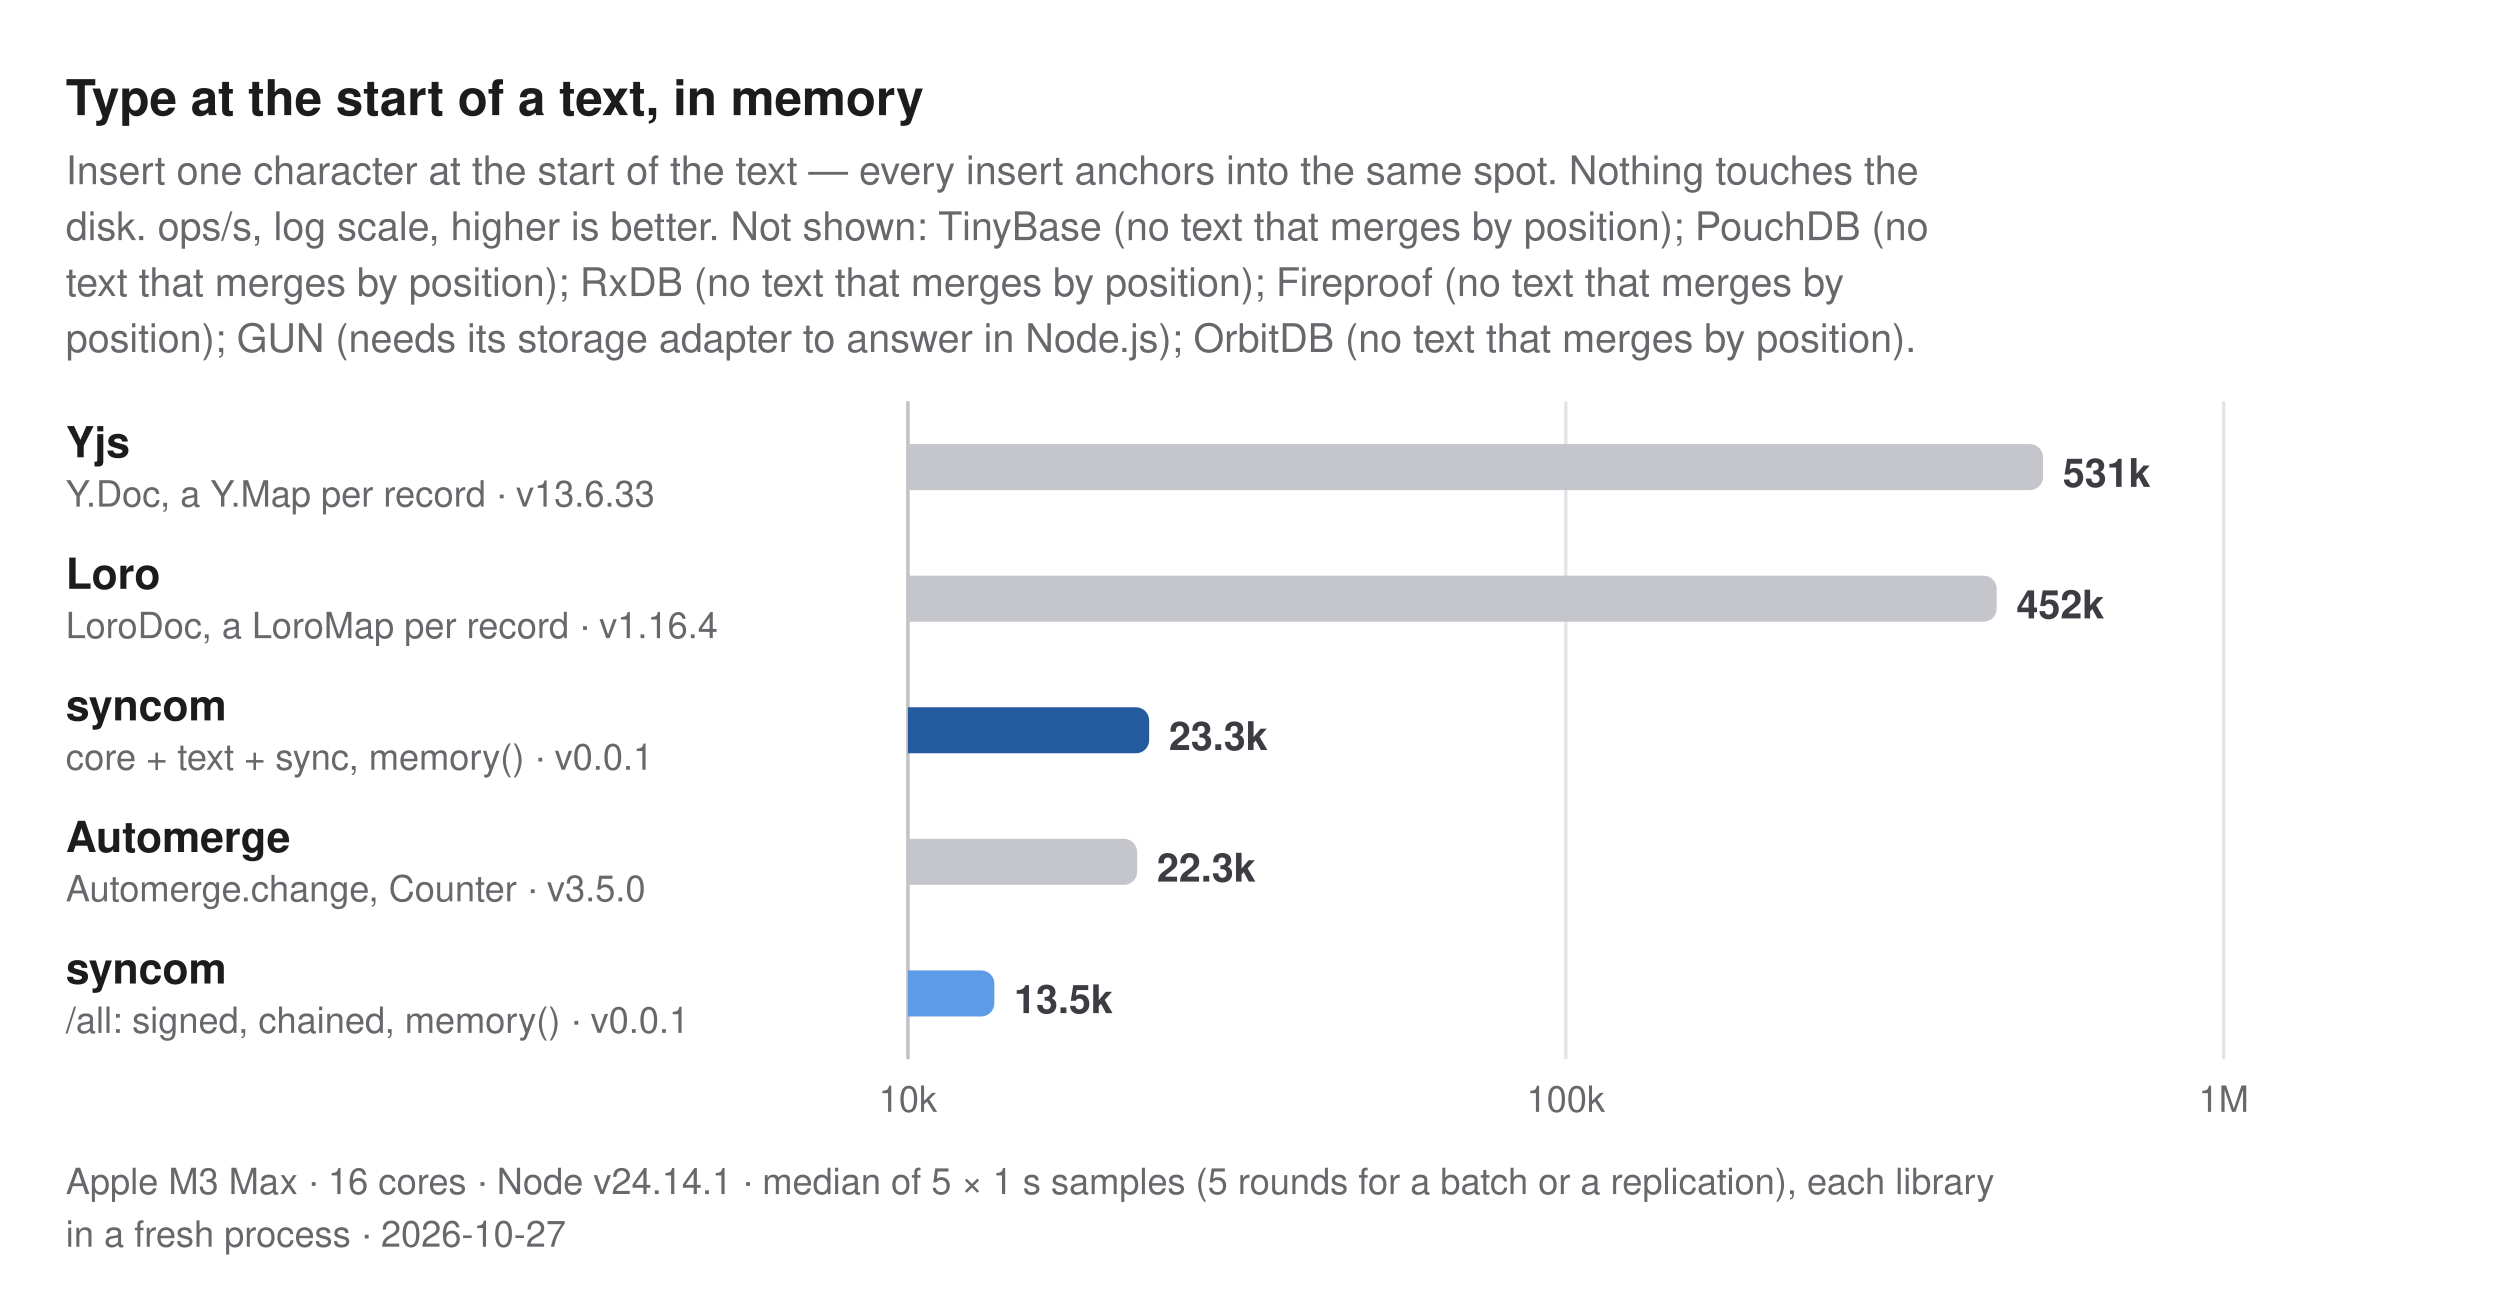
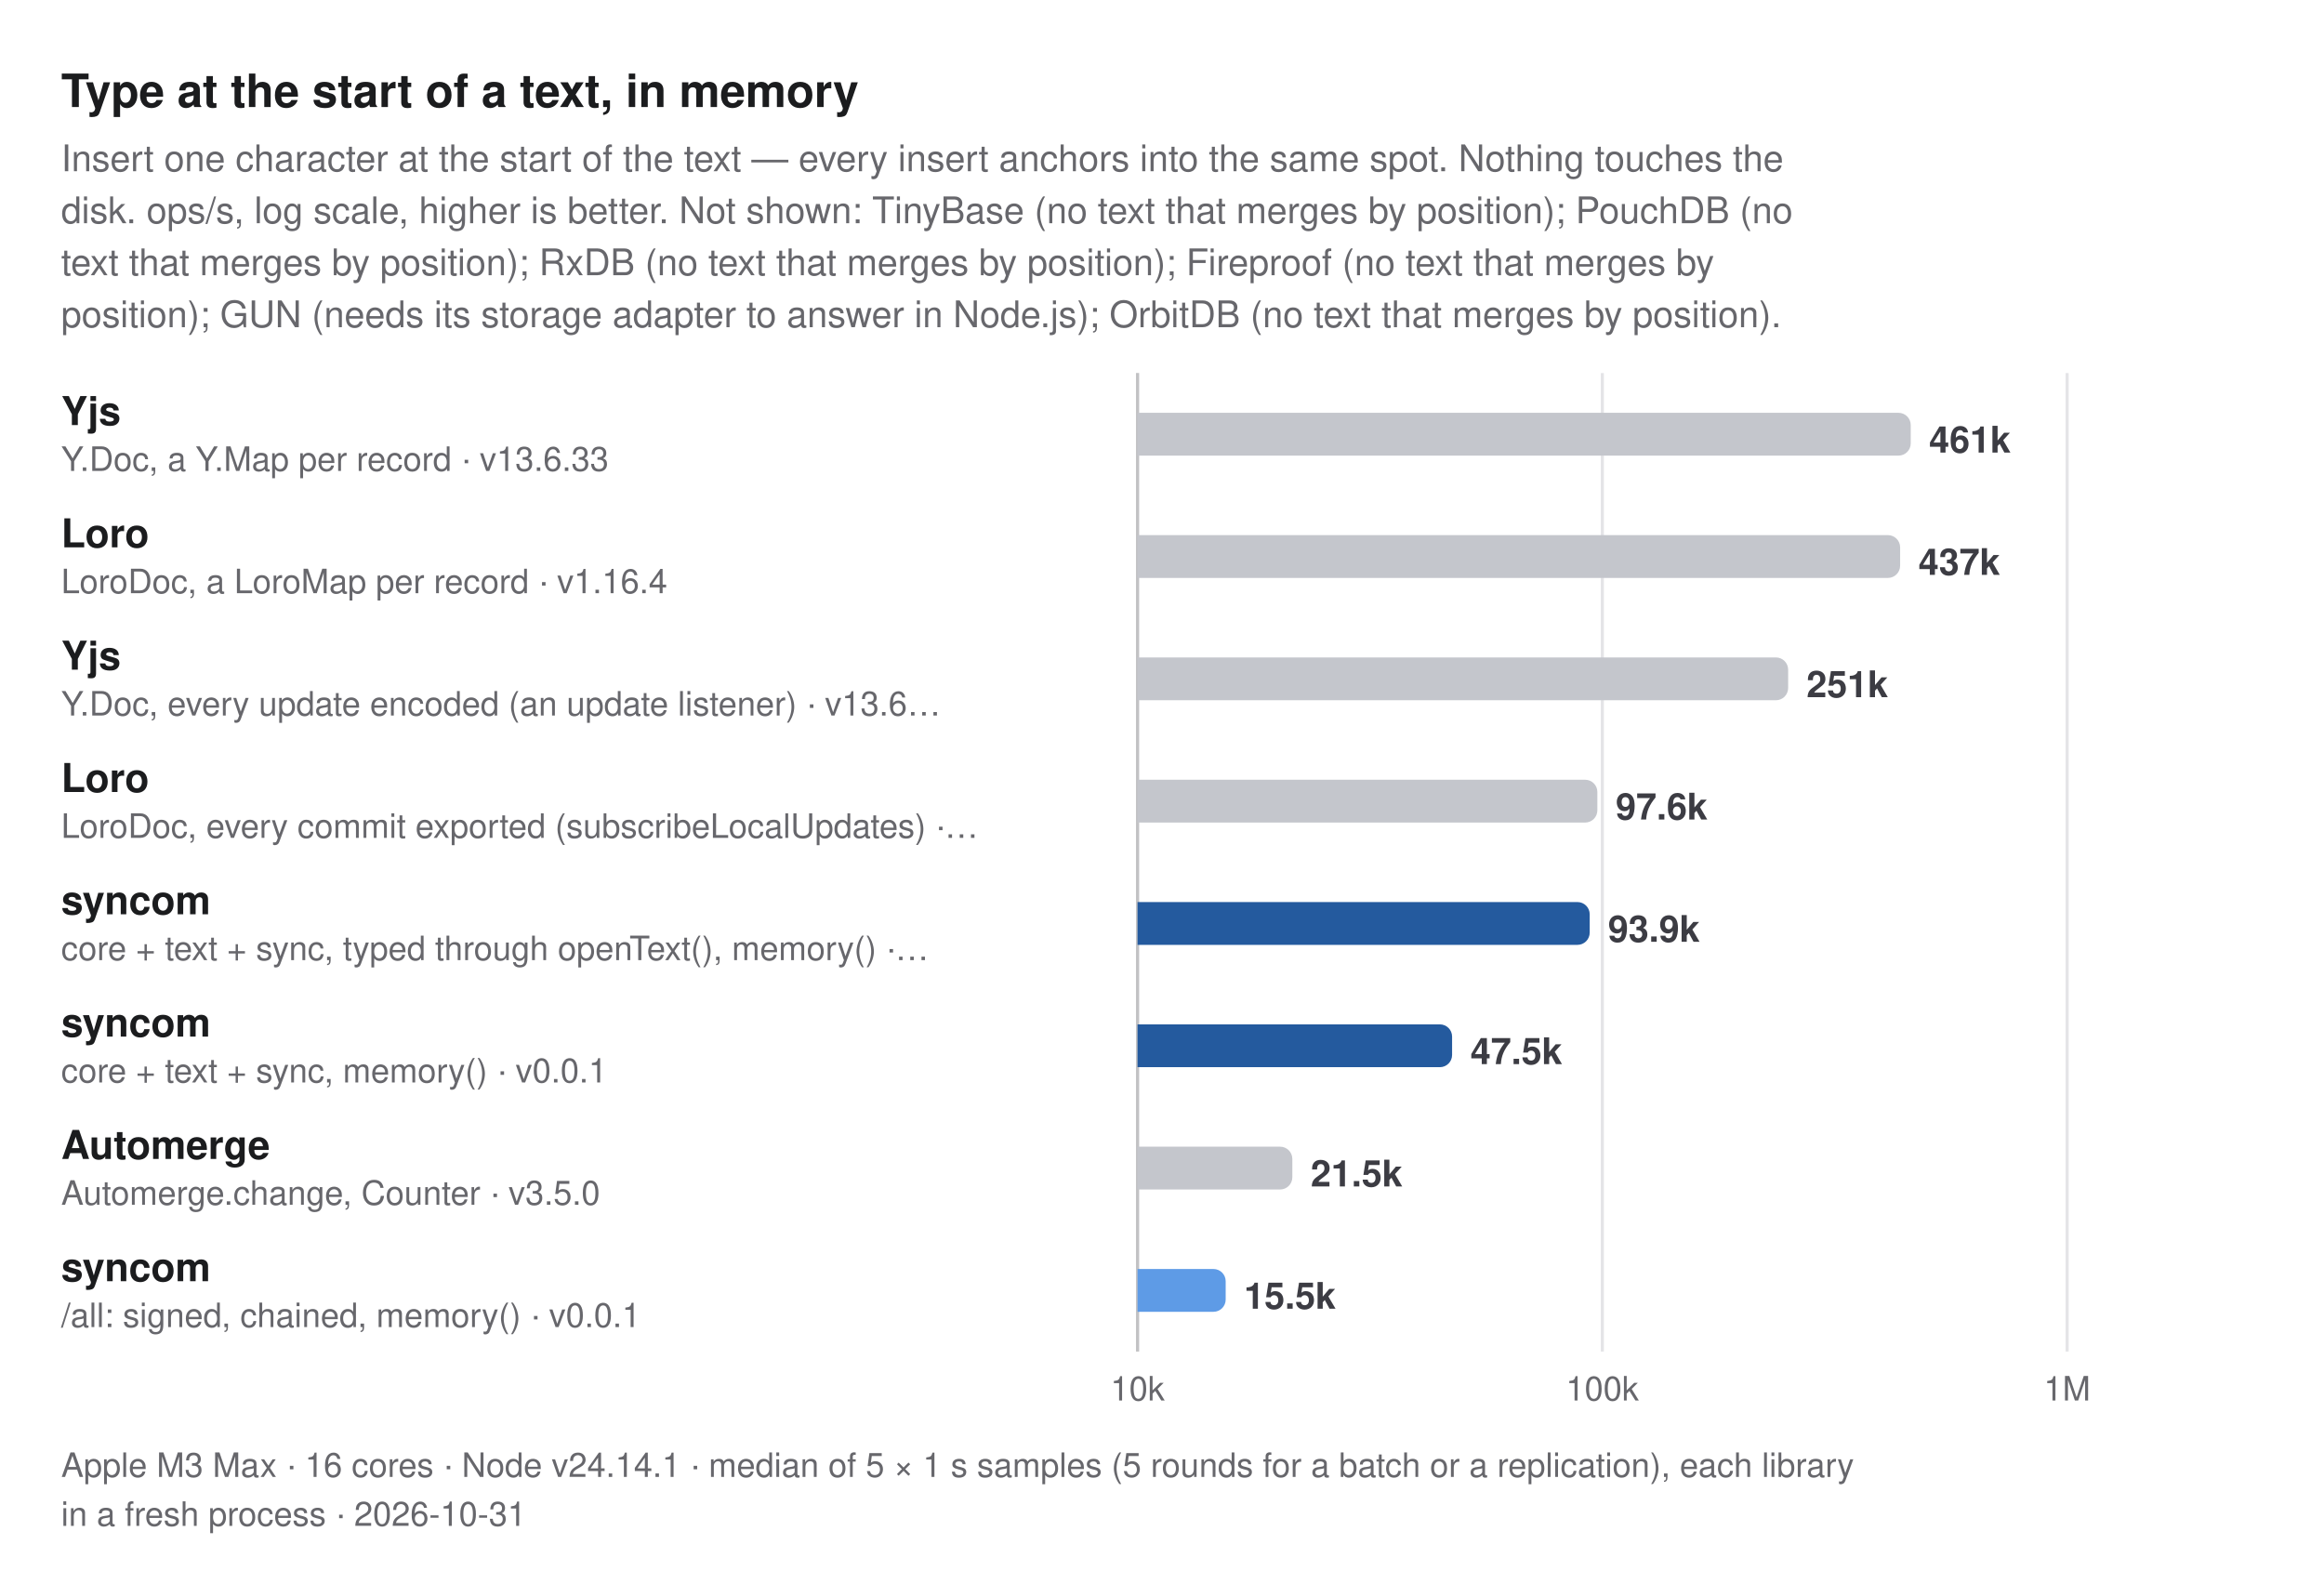
- <svg xmlns="http://www.w3.org/2000/svg" width="760" height="398" viewBox="0 0 760 398" role="img" aria-label="Type at the start of a text, in memory. Insert one character at the start of the text — every insert anchors into the same spot. Nothing touches the disk. ops/s, log scale, higher is better. Not shown: TinyBase (no text that merges by position); PouchDB (no text that merges by position); RxDB (no text that merges by position); Fireproof (no text that merges by position); GUN (needs its storage adapter to answer in Node.js); OrbitDB (no text that merges by position).">
+ <svg xmlns="http://www.w3.org/2000/svg" width="760" height="518" viewBox="0 0 760 518" role="img" aria-label="Type at the start of a text, in memory. Insert one character at the start of the text — every insert anchors into the same spot. Nothing touches the disk. ops/s, log scale, higher is better. Not shown: TinyBase (no text that merges by position); PouchDB (no text that merges by position); RxDB (no text that merges by position); Fireproof (no text that merges by position); GUN (needs its storage adapter to answer in Node.js); OrbitDB (no text that merges by position).">
  <style>
  text { font-family: -apple-system, BlinkMacSystemFont, "Segoe UI", Helvetica, Arial, sans-serif; }
  .title { font-size: 15px; font-weight: 700; fill: #1b1c1e; }
  .subtitle, .caption { font-size: 12px; fill: #67676c; }
  .caption { font-size: 11px; }
  .group { font-size: 11px; font-weight: 600; letter-spacing: 0.06em; fill: #67676c; }
  .label { font-size: 13px; font-weight: 600; fill: #1b1c1e; }
  .label.primary, .label.secondary { font-weight: 700; }
  .sublabel { font-size: 11px; fill: #67676c; }
  .value { font-size: 12px; font-weight: 600; fill: #3c3c43; font-variant-numeric: tabular-nums; }
  .value.small { font-size: 10px; }
  .legend { font-size: 11px; fill: #3c3c43; }
  .tick { font-size: 11px; fill: #67676c; font-variant-numeric: tabular-nums; }
  .grid { stroke: #e4e4e7; stroke-width: 1; }
  .axis { stroke: #c2c2c4; stroke-width: 1; }
  .ref { stroke: #67676c; stroke-width: 1; stroke-dasharray: 3 3; }
  .bar { fill: #c4c6cc; }
  .bar.primary { fill: #245a9e; }
  .bar.secondary { fill: #5e9be6; }
  @media (prefers-color-scheme: dark) {
    .title, .label { fill: #dfdfd6; }
    .subtitle, .caption, .group, .sublabel, .tick { fill: #98989f; }
    .value, .legend { fill: #c2c2c4; }
    .grid { stroke: #2e2e32; }
    .axis { stroke: #48484c; }
    .ref { stroke: #98989f; }
    .bar { fill: #46474e; }
    .bar.primary { fill: #8dbcf2; }
    .bar.secondary { fill: #3d7bd0; }
  }
</style>
  <text class="title" x="20" y="35">Type at the start of a text, in memory</text>
  <text class="subtitle" x="20" y="56">Insert one character at the start of the text — every insert anchors into the same spot. Nothing touches the</text>
  <text class="subtitle" x="20" y="73">disk. ops/s, log scale, higher is better. Not shown: TinyBase (no text that merges by position); PouchDB (no</text>
  <text class="subtitle" x="20" y="90">text that merges by position); RxDB (no text that merges by position); Fireproof (no text that merges by</text>
  <text class="subtitle" x="20" y="107">position); GUN (needs its storage adapter to answer in Node.js); OrbitDB (no text that merges by position).</text>
-   <line class="grid" x1="276" y1="122" x2="276" y2="322" />
-   <text class="tick" x="276" y="338" text-anchor="middle">10k</text>
-   <line class="grid" x1="476" y1="122" x2="476" y2="322" />
-   <text class="tick" x="476" y="338" text-anchor="middle">100k</text>
-   <line class="grid" x1="676" y1="122" x2="676" y2="322" />
-   <text class="tick" x="676" y="338" text-anchor="middle">1M</text>
-   <line class="axis" x1="276" y1="122" x2="276" y2="322" />
+   <line class="grid" x1="372" y1="122" x2="372" y2="442" />
+   <text class="tick" x="372" y="458" text-anchor="middle">10k</text>
+   <line class="grid" x1="524" y1="122" x2="524" y2="442" />
+   <text class="tick" x="524" y="458" text-anchor="middle">100k</text>
+   <line class="grid" x1="676" y1="122" x2="676" y2="442" />
+   <text class="tick" x="676" y="458" text-anchor="middle">1M</text>
+   <line class="axis" x1="372" y1="122" x2="372" y2="442" />
  <g>
    <text class="label" x="20" y="139">Yjs</text>
    <text class="sublabel" x="20" y="154">Y.Doc, a Y.Map per record · v13.6.33</text>
-     <path class="bar" d="M276,135H617.09A4,4 0 0 1 621.09,139V145A4,4 0 0 1 617.09,149H276Z" />
-     <text class="value" x="627.09" y="148">531k</text>
+     <path class="bar" d="M372,135H620.851A4,4 0 0 1 624.851,139V145A4,4 0 0 1 620.851,149H372Z" />
+     <text class="value" x="630.851" y="148">461k</text>
  </g>
  <g>
    <text class="label" x="20" y="179">Loro</text>
    <text class="sublabel" x="20" y="194">LoroDoc, a LoroMap per record · v1.16.4</text>
-     <path class="bar" d="M276,175H602.992A4,4 0 0 1 606.992,179V185A4,4 0 0 1 602.992,189H276Z" />
-     <text class="value" x="612.992" y="188">452k</text>
+     <path class="bar" d="M372,175H617.385A4,4 0 0 1 621.385,179V185A4,4 0 0 1 617.385,189H372Z" />
+     <text class="value" x="627.385" y="188">437k</text>
  </g>
  <g>
-     <text class="label primary" x="20" y="219">syncom</text>
-     <text class="sublabel" x="20" y="234">core + text + sync, memory() · v0.0.1</text>
-     <path class="bar primary" d="M276,215H345.341A4,4 0 0 1 349.341,219V225A4,4 0 0 1 345.341,229H276Z" />
-     <text class="value" x="355.341" y="228">23.3k</text>
+     <text class="label" x="20" y="219">Yjs</text>
+     <text class="sublabel" x="20" y="234">Y.Doc, every update encoded (an update listener) · v13.6…</text>
+     <path class="bar" d="M372,215H580.763A4,4 0 0 1 584.763,219V225A4,4 0 0 1 580.763,229H372Z" />
+     <text class="value" x="590.763" y="228">251k</text>
  </g>
  <g>
-     <text class="label" x="20" y="259">Automerge</text>
-     <text class="sublabel" x="20" y="274">Automerge.change, Counter · v3.5.0</text>
-     <path class="bar" d="M276,255H341.694A4,4 0 0 1 345.694,259V265A4,4 0 0 1 341.694,269H276Z" />
-     <text class="value" x="351.694" y="268">22.3k</text>
+     <text class="label" x="20" y="259">Loro</text>
+     <text class="sublabel" x="20" y="274">LoroDoc, every commit exported (subscribeLocalUpdates) ·…</text>
+     <path class="bar" d="M372,255H518.375A4,4 0 0 1 522.375,259V265A4,4 0 0 1 518.375,269H372Z" />
+     <text class="value" x="528.375" y="268">97.6k</text>
  </g>
  <g>
-     <text class="label secondary" x="20" y="299">syncom</text>
-     <text class="sublabel" x="20" y="314">/all: signed, chained, memory() · v0.0.1</text>
-     <path class="bar secondary" d="M276,295H298.279A4,4 0 0 1 302.279,299V305A4,4 0 0 1 298.279,309H276Z" />
-     <text class="value" x="308.279" y="308">13.5k</text>
+     <text class="label primary" x="20" y="299">syncom</text>
+     <text class="sublabel" x="20" y="314">core + text + sync, typed through openText(), memory() ·…</text>
+     <path class="bar primary" d="M372,295H515.868A4,4 0 0 1 519.868,299V305A4,4 0 0 1 515.868,309H372Z" />
+     <text class="value" x="525.868" y="308">93.9k</text>
  </g>
-   <text class="caption" x="20" y="363">Apple M3 Max · 16 cores · Node v24.14.1 · median of 5 × 1 s samples (5 rounds for a batch or a replication), each library</text>
-   <text class="caption" x="20" y="379">in a fresh process · 2026-10-27</text>
+   <g>
+     <text class="label primary" x="20" y="339">syncom</text>
+     <text class="sublabel" x="20" y="354">core + text + sync, memory() · v0.0.1</text>
+     <path class="bar primary" d="M372,335H470.867A4,4 0 0 1 474.867,339V345A4,4 0 0 1 470.867,349H372Z" />
+     <text class="value" x="480.867" y="348">47.5k</text>
+   </g>
+   <g>
+     <text class="label" x="20" y="379">Automerge</text>
+     <text class="sublabel" x="20" y="394">Automerge.change, Counter · v3.5.0</text>
+     <path class="bar" d="M372,375H418.623A4,4 0 0 1 422.623,379V385A4,4 0 0 1 418.623,389H372Z" />
+     <text class="value" x="428.623" y="388">21.5k</text>
+   </g>
+   <g>
+     <text class="label secondary" x="20" y="419">syncom</text>
+     <text class="sublabel" x="20" y="434">/all: signed, chained, memory() · v0.0.1</text>
+     <path class="bar secondary" d="M372,415H396.825A4,4 0 0 1 400.825,419V425A4,4 0 0 1 396.825,429H372Z" />
+     <text class="value" x="406.825" y="428">15.5k</text>
+   </g>
+   <text class="caption" x="20" y="483">Apple M3 Max · 16 cores · Node v24.14.1 · median of 5 × 1 s samples (5 rounds for a batch or a replication), each library</text>
+   <text class="caption" x="20" y="499">in a fresh process · 2026-10-31</text>
</svg>
